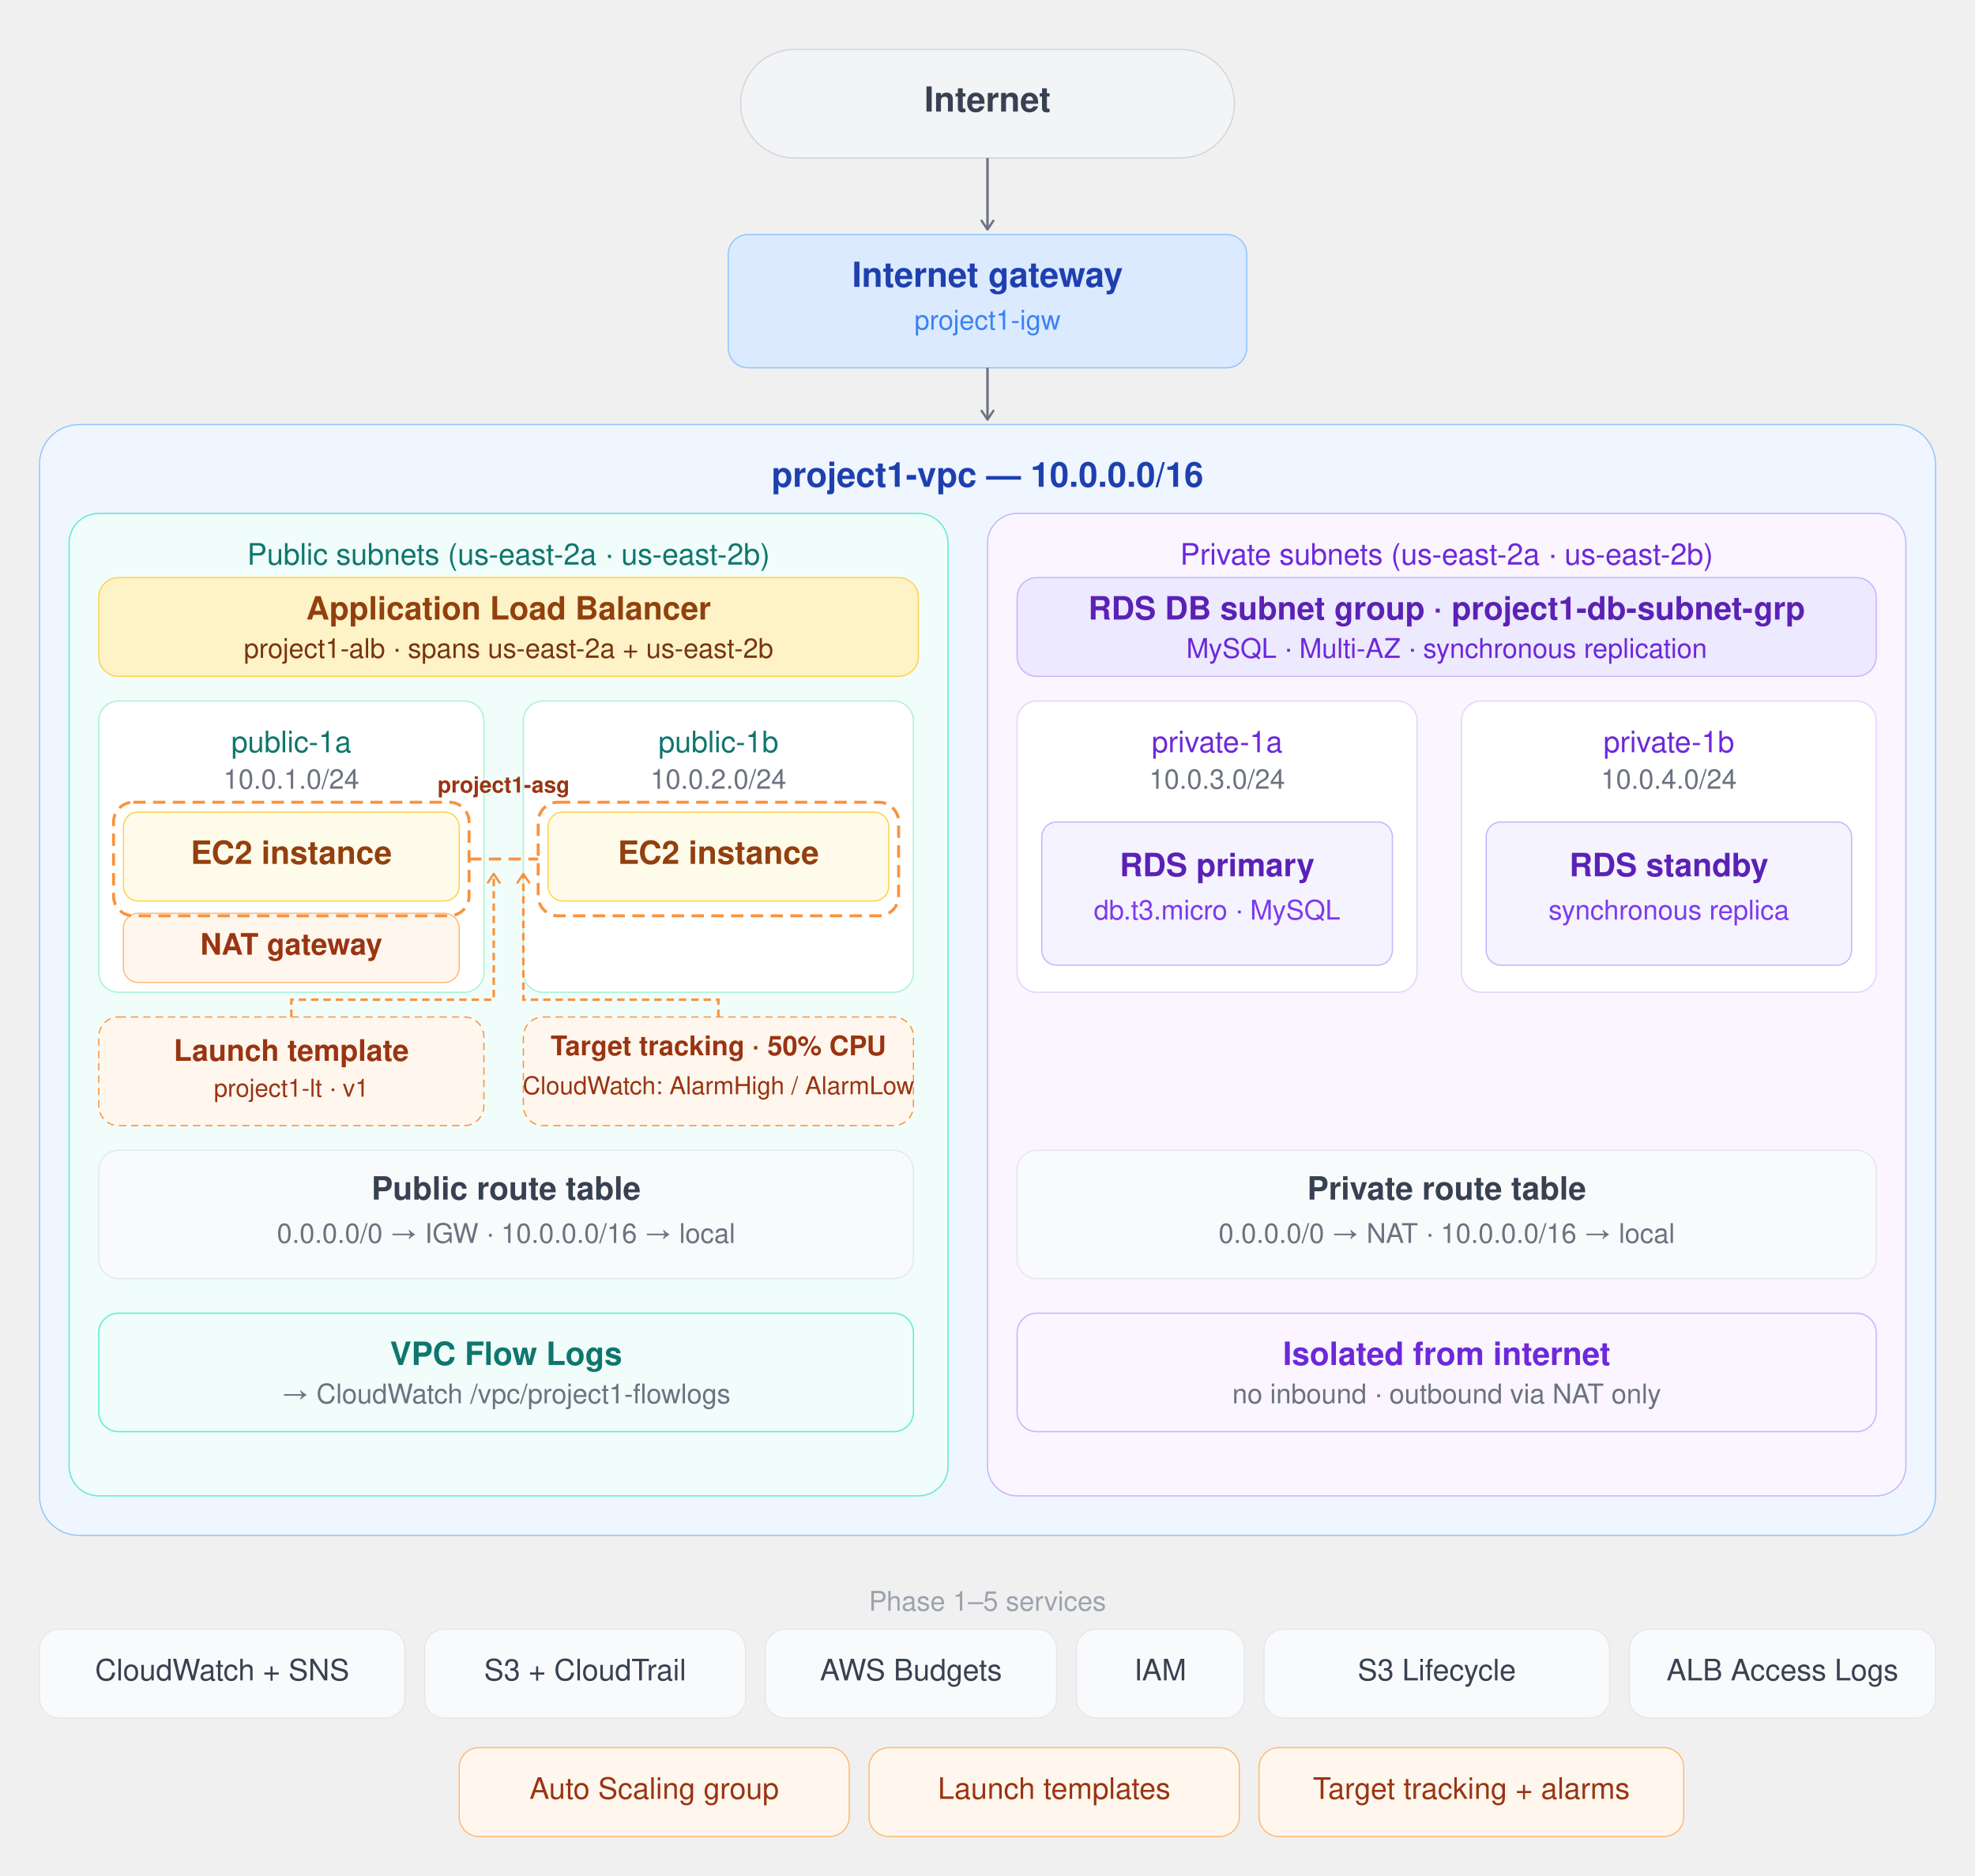
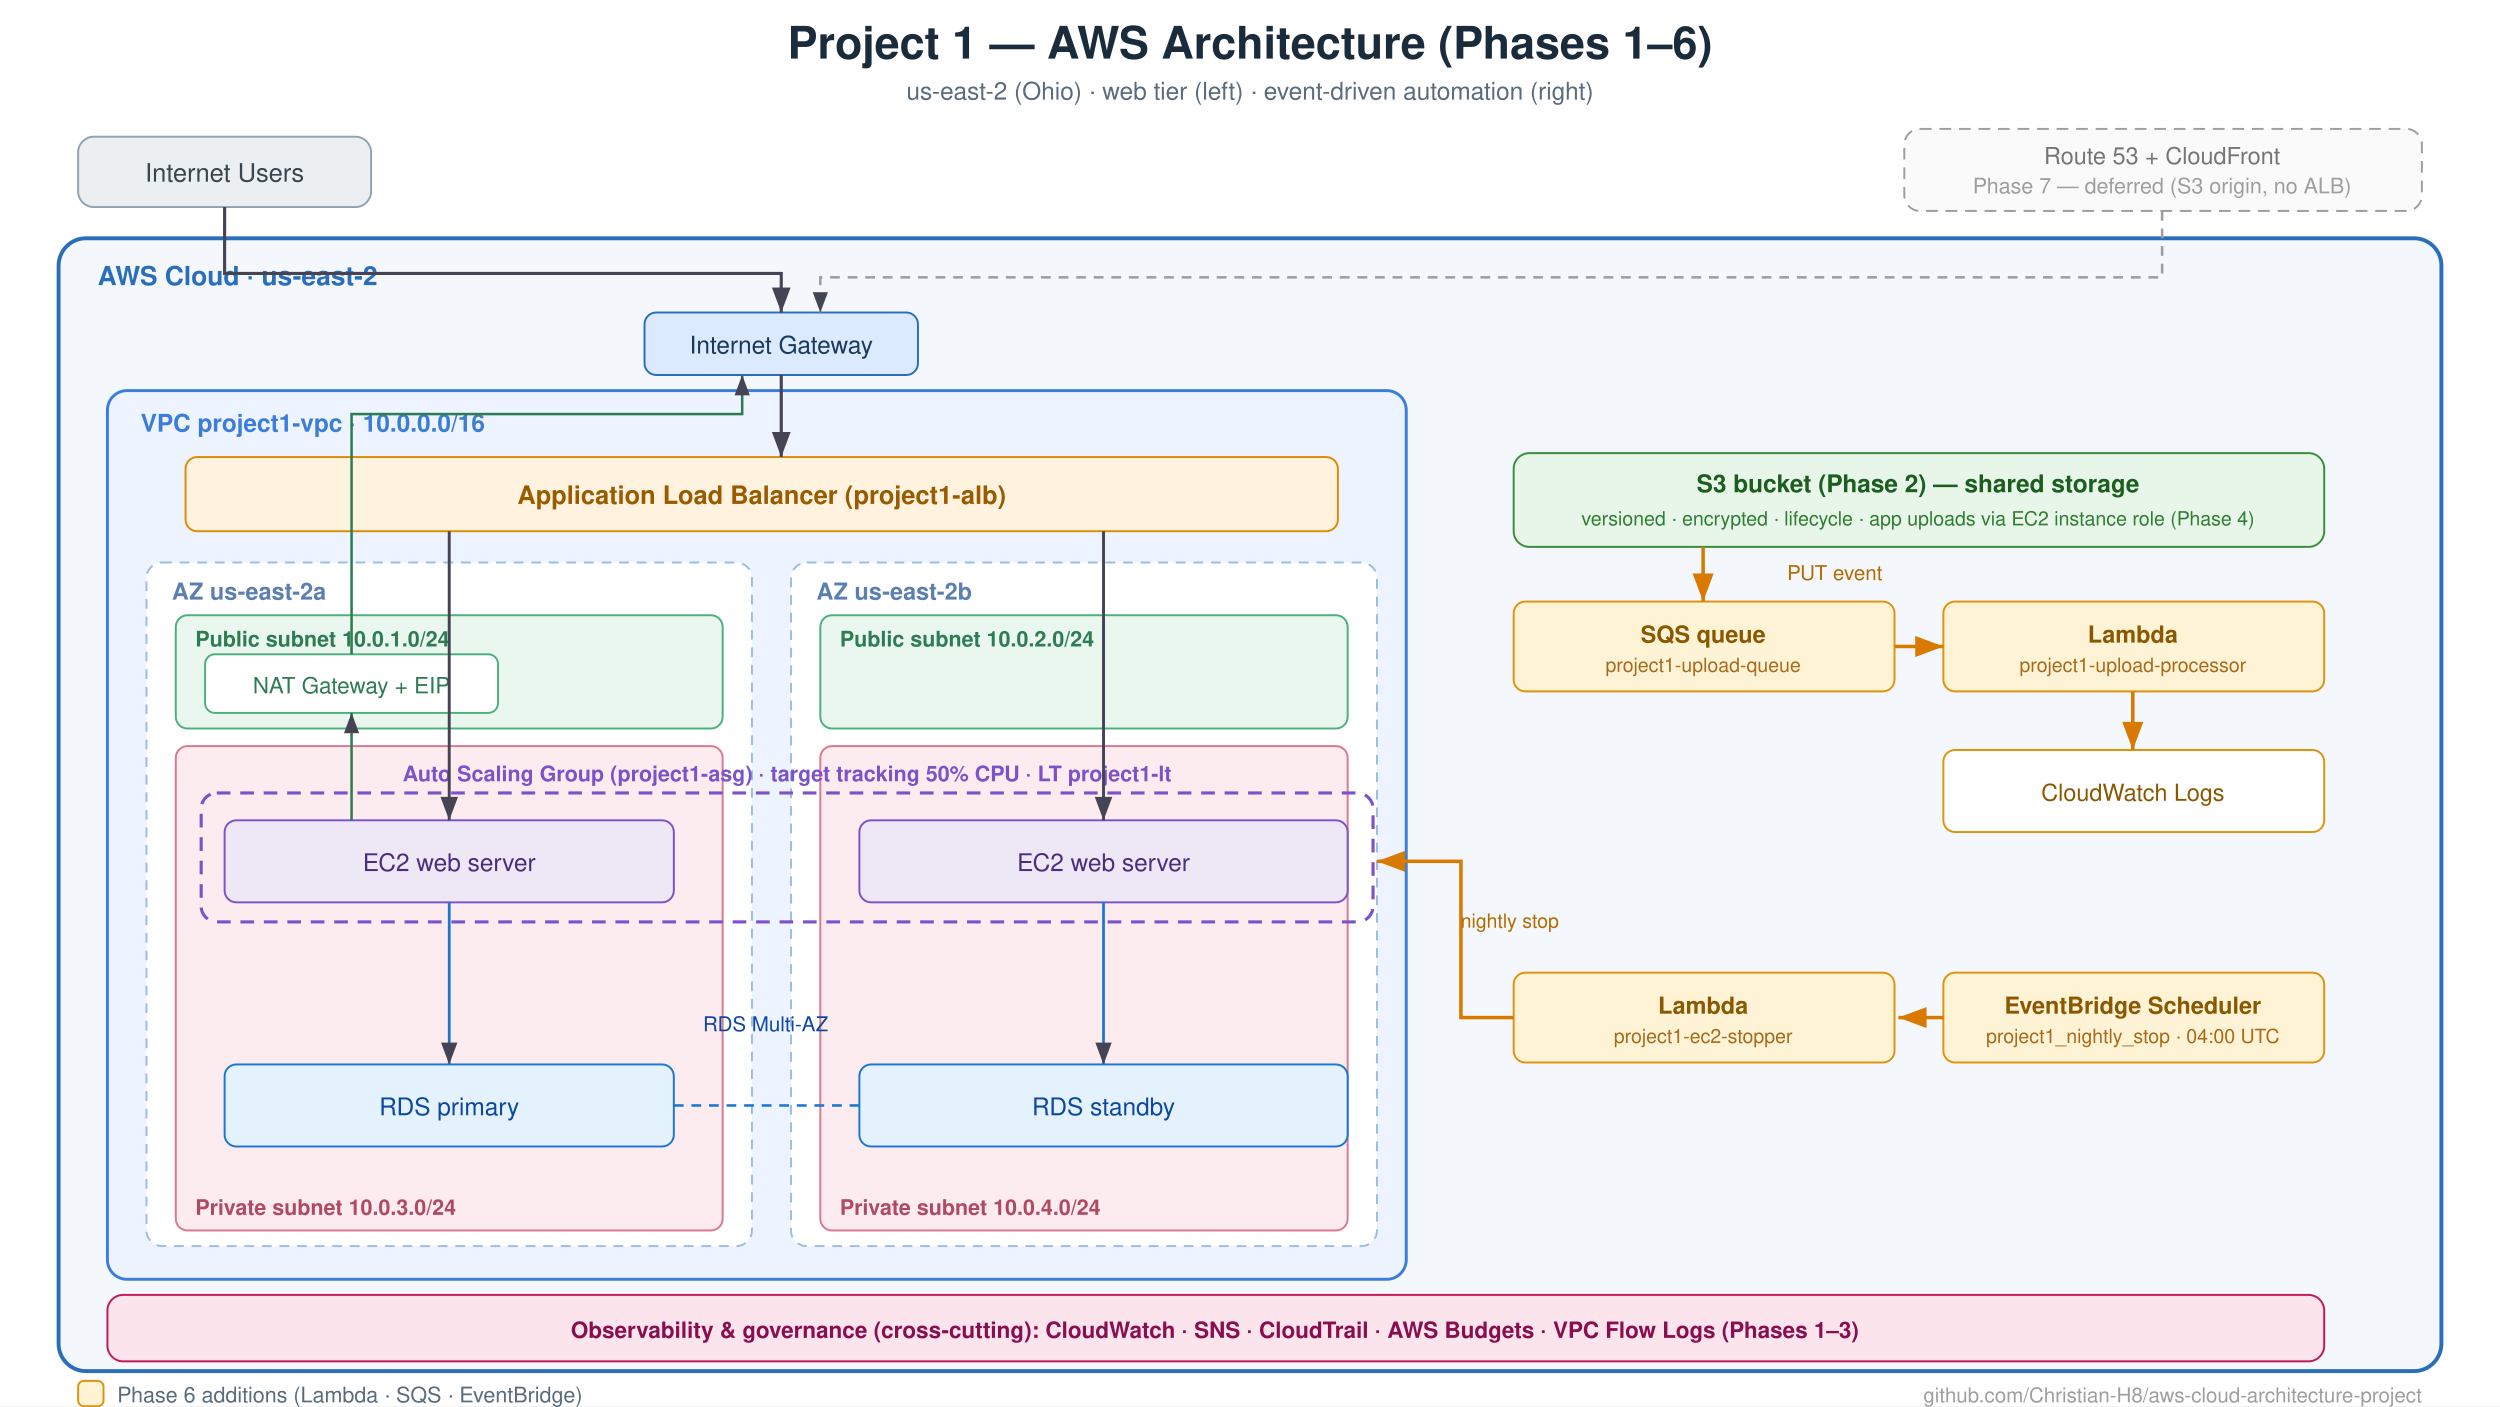
- <svg xmlns="http://www.w3.org/2000/svg" width="800" height="760" viewBox="0 0 800 760" font-family="-apple-system, BlinkMacSystemFont, 'Segoe UI', Helvetica, sans-serif">
+ <svg xmlns="http://www.w3.org/2000/svg" viewBox="0 0 1280 720" font-family="Segoe UI, Helvetica, Arial, sans-serif">
  <defs>
-     <marker id="arrowhead" viewBox="0 0 10 10" refX="8" refY="5" markerWidth="6" markerHeight="6" orient="auto-start-reverse">
-       <path d="M2 1L8 5L2 9" fill="none" stroke="#6B7280" stroke-width="1.5" stroke-linecap="round" stroke-linejoin="round" />
+     <marker id="arrow" markerWidth="10" markerHeight="10" refX="8" refY="3" orient="auto" markerUnits="strokeWidth">
+       <path d="M0,0 L8,3 L0,6 Z" fill="#445" />
    </marker>
-     <marker id="arrowdash" viewBox="0 0 10 10" refX="8" refY="5" markerWidth="6" markerHeight="6" orient="auto-start-reverse">
-       <path d="M2 1L8 5L2 9" fill="none" stroke="#9CA3AF" stroke-width="1.5" stroke-linecap="round" stroke-linejoin="round" />
-     </marker>
-     <marker id="arroworange" viewBox="0 0 10 10" refX="8" refY="5" markerWidth="6" markerHeight="6" orient="auto-start-reverse">
-       <path d="M2 1L8 5L2 9" fill="none" stroke="#FB923C" stroke-width="1.5" stroke-linecap="round" stroke-linejoin="round" />
+     <marker id="arrow6" markerWidth="10" markerHeight="10" refX="8" refY="3" orient="auto" markerUnits="strokeWidth">
+       <path d="M0,0 L8,3 L0,6 Z" fill="#d97a00" />
    </marker>
  </defs>
-   <rect x="300" y="20" width="200" height="44" rx="22" fill="#F3F4F6" stroke="#D1D5DB" stroke-width="0.5" />
-   <text x="400" y="42" text-anchor="middle" font-size="14" font-weight="600" fill="#374151" dominant-baseline="central">Internet</text>
-   <line x1="400" y1="64" x2="400" y2="93" stroke="#6B7280" stroke-width="1" marker-end="url(#arrowhead)" />
-   <rect x="295" y="95" width="210" height="54" rx="8" fill="#DBEAFE" stroke="#93C5FD" stroke-width="0.5" />
-   <text x="400" y="113" text-anchor="middle" font-size="14" font-weight="600" fill="#1E40AF" dominant-baseline="central">Internet gateway</text>
-   <text x="400" y="131" text-anchor="middle" font-size="11" fill="#3B82F6" dominant-baseline="central">project1-igw</text>
-   <line x1="400" y1="149" x2="400" y2="170" stroke="#6B7280" stroke-width="1" marker-end="url(#arrowhead)" />
-   <rect x="16" y="172" width="768" height="450" rx="16" fill="#EFF6FF" stroke="#93C5FD" stroke-width="0.5" />
-   <text x="400" y="194" text-anchor="middle" font-size="14" font-weight="600" fill="#1E40AF" dominant-baseline="central">project1-vpc — 10.0.0.0/16</text>
-   <rect x="28" y="208" width="356" height="398" rx="12" fill="#F0FDFA" stroke="#5EEAD4" stroke-width="0.5" />
-   <text x="206" y="226" text-anchor="middle" font-size="12" fill="#0F766E" dominant-baseline="central">Public subnets (us-east-2a · us-east-2b)</text>
-   <rect x="40" y="234" width="332" height="40" rx="8" fill="#FEF3C7" stroke="#FCD34D" stroke-width="0.5" />
-   <text x="206" y="248" text-anchor="middle" font-size="13" font-weight="600" fill="#92400E" dominant-baseline="central">Application Load Balancer</text>
-   <text x="206" y="264" text-anchor="middle" font-size="11" fill="#78350F" dominant-baseline="central">project1-alb · spans us-east-2a + us-east-2b</text>
-   <rect x="40" y="284" width="156" height="118" rx="8" fill="white" stroke="#A7F3D0" stroke-width="0.5" />
-   <text x="118" y="302" text-anchor="middle" font-size="12" fill="#0F766E" dominant-baseline="central">public-1a</text>
-   <text x="118" y="317" text-anchor="middle" font-size="11" fill="#6B7280" dominant-baseline="central">10.0.1.0/24</text>
-   <rect x="50" y="329" width="136" height="36" rx="6" fill="#FFFBEB" stroke="#FCD34D" stroke-width="0.5" />
-   <text x="118" y="347" text-anchor="middle" font-size="13" font-weight="600" fill="#92400E" dominant-baseline="central">EC2 instance</text>
-   <rect x="50" y="370" width="136" height="28" rx="6" fill="#FFF7ED" stroke="#FDBA74" stroke-width="0.5" />
-   <text x="118" y="384" text-anchor="middle" font-size="12" font-weight="600" fill="#9A3412" dominant-baseline="central">NAT gateway</text>
-   <rect x="212" y="284" width="158" height="118" rx="8" fill="white" stroke="#A7F3D0" stroke-width="0.5" />
-   <text x="291" y="302" text-anchor="middle" font-size="12" fill="#0F766E" dominant-baseline="central">public-1b</text>
-   <text x="291" y="317" text-anchor="middle" font-size="11" fill="#6B7280" dominant-baseline="central">10.0.2.0/24</text>
-   <rect x="222" y="329" width="138" height="36" rx="6" fill="#FFFBEB" stroke="#FCD34D" stroke-width="0.5" />
-   <text x="291" y="347" text-anchor="middle" font-size="13" font-weight="600" fill="#92400E" dominant-baseline="central">EC2 instance</text>
-   <rect x="46" y="325" width="144" height="46" rx="8" fill="none" stroke="#FB923C" stroke-width="1.2" stroke-dasharray="5 3" />
-   <rect x="218" y="325" width="146" height="46" rx="8" fill="none" stroke="#FB923C" stroke-width="1.2" stroke-dasharray="5 3" />
-   <line x1="190" y1="348" x2="218" y2="348" stroke="#FB923C" stroke-width="1.2" stroke-dasharray="5 3" />
-   <text x="204" y="319" text-anchor="middle" font-size="9" font-weight="600" fill="#9A3412" dominant-baseline="central">project1-asg</text>
-   <rect x="40" y="412" width="156" height="44" rx="8" fill="#FFF7ED" stroke="#FB923C" stroke-width="0.5" stroke-dasharray="3 2" />
-   <text x="118" y="427" text-anchor="middle" font-size="12" font-weight="600" fill="#9A3412" dominant-baseline="central">Launch template</text>
-   <text x="118" y="442" text-anchor="middle" font-size="10" fill="#9A3412" dominant-baseline="central">project1-lt · v1</text>
-   <rect x="212" y="412" width="158" height="44" rx="8" fill="#FFF7ED" stroke="#FB923C" stroke-width="0.5" stroke-dasharray="3 2" />
-   <text x="291" y="425" text-anchor="middle" font-size="11" font-weight="600" fill="#9A3412" dominant-baseline="central">Target tracking · 50% CPU</text>
-   <text x="291" y="441" text-anchor="middle" font-size="10" fill="#9A3412" dominant-baseline="central">CloudWatch: AlarmHigh / AlarmLow</text>
-   <path d="M 118 412 L 118 405 L 200 405 L 200 354" fill="none" stroke="#FB923C" stroke-width="1" stroke-dasharray="3 2" marker-end="url(#arroworange)" />
-   <path d="M 291 412 L 291 405 L 212 405 L 212 354" fill="none" stroke="#FB923C" stroke-width="1" stroke-dasharray="3 2" marker-end="url(#arroworange)" />
-   <rect x="40" y="466" width="330" height="52" rx="8" fill="#F9FAFB" stroke="#E5E7EB" stroke-width="0.5" />
-   <text x="205" y="483" text-anchor="middle" font-size="13" font-weight="600" fill="#374151" dominant-baseline="central">Public route table</text>
-   <text x="205" y="501" text-anchor="middle" font-size="11" fill="#6B7280" dominant-baseline="central">0.0.0.0/0 → IGW · 10.0.0.0/16 → local</text>
-   <rect x="40" y="532" width="330" height="48" rx="8" fill="#F0FDFA" stroke="#5EEAD4" stroke-width="0.5" />
-   <text x="205" y="550" text-anchor="middle" font-size="13" font-weight="600" fill="#0F766E" dominant-baseline="central">VPC Flow Logs</text>
-   <text x="205" y="566" text-anchor="middle" font-size="11" fill="#6B7280" dominant-baseline="central">→ CloudWatch /vpc/project1-flowlogs</text>
-   <rect x="400" y="208" width="372" height="398" rx="12" fill="#FAF5FF" stroke="#C4B5FD" stroke-width="0.5" />
-   <text x="586" y="226" text-anchor="middle" font-size="12" fill="#6D28D9" dominant-baseline="central">Private subnets (us-east-2a · us-east-2b)</text>
-   <rect x="412" y="234" width="348" height="40" rx="8" fill="#EDE9FE" stroke="#C4B5FD" stroke-width="0.5" />
-   <text x="586" y="248" text-anchor="middle" font-size="13" font-weight="600" fill="#5B21B6" dominant-baseline="central">RDS DB subnet group · project1-db-subnet-grp</text>
-   <text x="586" y="264" text-anchor="middle" font-size="11" fill="#6D28D9" dominant-baseline="central">MySQL · Multi-AZ · synchronous replication</text>
-   <rect x="412" y="284" width="162" height="118" rx="8" fill="white" stroke="#DDD6FE" stroke-width="0.5" />
-   <text x="493" y="302" text-anchor="middle" font-size="12" fill="#6D28D9" dominant-baseline="central">private-1a</text>
-   <text x="493" y="317" text-anchor="middle" font-size="11" fill="#6B7280" dominant-baseline="central">10.0.3.0/24</text>
-   <rect x="422" y="333" width="142" height="58" rx="6" fill="#F5F3FF" stroke="#C4B5FD" stroke-width="0.5" />
-   <text x="493" y="352" text-anchor="middle" font-size="13" font-weight="600" fill="#5B21B6" dominant-baseline="central">RDS primary</text>
-   <text x="493" y="370" text-anchor="middle" font-size="11" fill="#7C3AED" dominant-baseline="central">db.t3.micro · MySQL</text>
-   <rect x="592" y="284" width="168" height="118" rx="8" fill="white" stroke="#DDD6FE" stroke-width="0.5" />
-   <text x="676" y="302" text-anchor="middle" font-size="12" fill="#6D28D9" dominant-baseline="central">private-1b</text>
-   <text x="676" y="317" text-anchor="middle" font-size="11" fill="#6B7280" dominant-baseline="central">10.0.4.0/24</text>
-   <rect x="602" y="333" width="148" height="58" rx="6" fill="#F5F3FF" stroke="#C4B5FD" stroke-width="0.5" />
-   <text x="676" y="352" text-anchor="middle" font-size="13" font-weight="600" fill="#5B21B6" dominant-baseline="central">RDS standby</text>
-   <text x="676" y="370" text-anchor="middle" font-size="11" fill="#7C3AED" dominant-baseline="central">synchronous replica</text>
-   <rect x="412" y="466" width="348" height="52" rx="8" fill="#F9FAFB" stroke="#E5E7EB" stroke-width="0.5" />
-   <text x="586" y="483" text-anchor="middle" font-size="13" font-weight="600" fill="#374151" dominant-baseline="central">Private route table</text>
-   <text x="586" y="501" text-anchor="middle" font-size="11" fill="#6B7280" dominant-baseline="central">0.0.0.0/0 → NAT · 10.0.0.0/16 → local</text>
-   <rect x="412" y="532" width="348" height="48" rx="8" fill="#FAF5FF" stroke="#C4B5FD" stroke-width="0.5" />
-   <text x="586" y="550" text-anchor="middle" font-size="13" font-weight="600" fill="#6D28D9" dominant-baseline="central">Isolated from internet</text>
-   <text x="586" y="566" text-anchor="middle" font-size="11" fill="#6B7280" dominant-baseline="central">no inbound · outbound via NAT only</text>
-   <text x="400" y="650" text-anchor="middle" font-size="11" fill="#9CA3AF" dominant-baseline="central">Phase 1–5 services</text>
-   <rect x="16" y="660" width="148" height="36" rx="8" fill="#F9FAFB" stroke="#E5E7EB" stroke-width="0.5" />
-   <text x="90" y="678" text-anchor="middle" font-size="12" fill="#374151" dominant-baseline="central">CloudWatch + SNS</text>
-   <rect x="172" y="660" width="130" height="36" rx="8" fill="#F9FAFB" stroke="#E5E7EB" stroke-width="0.5" />
-   <text x="237" y="678" text-anchor="middle" font-size="12" fill="#374151" dominant-baseline="central">S3 + CloudTrail</text>
-   <rect x="310" y="660" width="118" height="36" rx="8" fill="#F9FAFB" stroke="#E5E7EB" stroke-width="0.5" />
-   <text x="369" y="678" text-anchor="middle" font-size="12" fill="#374151" dominant-baseline="central">AWS Budgets</text>
-   <rect x="436" y="660" width="68" height="36" rx="8" fill="#F9FAFB" stroke="#E5E7EB" stroke-width="0.5" />
-   <text x="470" y="678" text-anchor="middle" font-size="12" fill="#374151" dominant-baseline="central">IAM</text>
-   <rect x="512" y="660" width="140" height="36" rx="8" fill="#F9FAFB" stroke="#E5E7EB" stroke-width="0.5" />
-   <text x="582" y="678" text-anchor="middle" font-size="12" fill="#374151" dominant-baseline="central">S3 Lifecycle</text>
-   <rect x="660" y="660" width="124" height="36" rx="8" fill="#F9FAFB" stroke="#E5E7EB" stroke-width="0.5" />
-   <text x="722" y="678" text-anchor="middle" font-size="12" fill="#374151" dominant-baseline="central">ALB Access Logs</text>
-   <rect x="186" y="708" width="158" height="36" rx="8" fill="#FFF7ED" stroke="#FDBA74" stroke-width="0.5" />
-   <text x="265" y="726" text-anchor="middle" font-size="12" fill="#9A3412" dominant-baseline="central">Auto Scaling group</text>
-   <rect x="352" y="708" width="150" height="36" rx="8" fill="#FFF7ED" stroke="#FDBA74" stroke-width="0.5" />
-   <text x="427" y="726" text-anchor="middle" font-size="12" fill="#9A3412" dominant-baseline="central">Launch templates</text>
-   <rect x="510" y="708" width="172" height="36" rx="8" fill="#FFF7ED" stroke="#FDBA74" stroke-width="0.5" />
-   <text x="596" y="726" text-anchor="middle" font-size="12" fill="#9A3412" dominant-baseline="central">Target tracking + alarms</text>
+   <rect x="0" y="0" width="1280" height="720" fill="#ffffff" />
+   <text x="640" y="30" text-anchor="middle" font-size="23" font-weight="700" fill="#1a2b3c">Project 1 — AWS Architecture (Phases 1–6)</text>
+   <text x="640" y="51" text-anchor="middle" font-size="12.5" fill="#5a6b7c">us-east-2 (Ohio) · web tier (left) · event-driven automation (right)</text>
+   <rect x="40" y="70" width="150" height="36" rx="8" fill="#eceff1" stroke="#90a4ae" />
+   <text x="115" y="93" text-anchor="middle" font-size="13" fill="#37474f">Internet Users</text>
+   <rect x="975" y="66" width="265" height="42" rx="8" fill="#fafafa" stroke="#9e9e9e" stroke-dasharray="6 4" />
+   <text x="1107" y="84" text-anchor="middle" font-size="12" fill="#757575">Route 53 + CloudFront</text>
+   <text x="1107" y="99" text-anchor="middle" font-size="11" fill="#9e9e9e">Phase 7 — deferred (S3 origin, no ALB)</text>
+   <rect x="30" y="122" width="1220" height="580" rx="14" fill="#f4f8fd" stroke="#2a6ebb" stroke-width="2" />
+   <text x="50" y="146" font-size="13.5" font-weight="700" fill="#2a6ebb">AWS Cloud · us-east-2</text>
+   <rect x="330" y="160" width="140" height="32" rx="6" fill="#dbeafe" stroke="#2a6ebb" />
+   <text x="400" y="181" text-anchor="middle" font-size="12.5" fill="#1a3a5c">Internet Gateway</text>
+   <rect x="55" y="200" width="665" height="455" rx="10" fill="#eef4ff" stroke="#3b7dd8" stroke-width="1.5" />
+   <text x="72" y="221" font-size="12.5" font-weight="700" fill="#3b7dd8">VPC project1-vpc · 10.0.0.0/16</text>
+   <rect x="95" y="234" width="590" height="38" rx="6" fill="#fff3e0" stroke="#e08a00" />
+   <text x="390" y="258" text-anchor="middle" font-size="13" font-weight="600" fill="#9a5b00">Application Load Balancer (project1-alb)</text>
+   <rect x="75" y="288" width="310" height="350" rx="8" fill="#ffffff" stroke="#9bbce6" stroke-dasharray="5 4" />
+   <text x="88" y="307" font-size="12" font-weight="600" fill="#5a7fb0">AZ us-east-2a</text>
+   <rect x="405" y="288" width="300" height="350" rx="8" fill="#ffffff" stroke="#9bbce6" stroke-dasharray="5 4" />
+   <text x="418" y="307" font-size="12" font-weight="600" fill="#5a7fb0">AZ us-east-2b</text>
+   <rect x="90" y="315" width="280" height="58" rx="6" fill="#e9f7ef" stroke="#4caf7d" />
+   <text x="100" y="331" font-size="11" font-weight="600" fill="#2e7d52">Public subnet 10.0.1.0/24</text>
+   <rect x="105" y="335" width="150" height="30" rx="5" fill="#ffffff" stroke="#4caf7d" />
+   <text x="180" y="355" text-anchor="middle" font-size="11.5" fill="#2e7d52">NAT Gateway + EIP</text>
+   <rect x="420" y="315" width="270" height="58" rx="6" fill="#e9f7ef" stroke="#4caf7d" />
+   <text x="430" y="331" font-size="11" font-weight="600" fill="#2e7d52">Public subnet 10.0.2.0/24</text>
+   <rect x="90" y="382" width="280" height="248" rx="6" fill="#fdecef" stroke="#d9788f" />
+   <text x="100" y="622" font-size="11" font-weight="600" fill="#b04a63">Private subnet 10.0.3.0/24</text>
+   <rect x="420" y="382" width="270" height="248" rx="6" fill="#fdecef" stroke="#d9788f" />
+   <text x="430" y="622" font-size="11" font-weight="600" fill="#b04a63">Private subnet 10.0.4.0/24</text>
+   <rect x="103" y="406" width="600" height="66" rx="8" fill="none" stroke="#7b52c9" stroke-width="1.6" stroke-dasharray="7 5" />
+   <text x="403" y="400" text-anchor="middle" font-size="11" font-weight="600" fill="#7b52c9">Auto Scaling Group (project1-asg) · target tracking 50% CPU · LT project1-lt</text>
+   <rect x="115" y="420" width="230" height="42" rx="6" fill="#ede7f6" stroke="#7b52c9" />
+   <text x="230" y="446" text-anchor="middle" font-size="12.5" fill="#4a2d80">EC2 web server</text>
+   <rect x="440" y="420" width="250" height="42" rx="6" fill="#ede7f6" stroke="#7b52c9" />
+   <text x="565" y="446" text-anchor="middle" font-size="12.5" fill="#4a2d80">EC2 web server</text>
+   <rect x="115" y="545" width="230" height="42" rx="6" fill="#e3f2fd" stroke="#1976d2" />
+   <text x="230" y="571" text-anchor="middle" font-size="12.5" fill="#0d47a1">RDS primary</text>
+   <rect x="440" y="545" width="250" height="42" rx="6" fill="#e3f2fd" stroke="#1976d2" />
+   <text x="565" y="571" text-anchor="middle" font-size="12.5" fill="#0d47a1">RDS standby</text>
+   <text x="392" y="528" text-anchor="middle" font-size="10.5" fill="#0d47a1">RDS Multi-AZ</text>
+   <rect x="775" y="232" width="415" height="48" rx="8" fill="#e8f5e9" stroke="#388e3c" />
+   <text x="982" y="252" text-anchor="middle" font-size="12.5" font-weight="600" fill="#1b5e20">S3 bucket (Phase 2) — shared storage</text>
+   <text x="982" y="269" text-anchor="middle" font-size="10" fill="#2e7d32">versioned · encrypted · lifecycle · app uploads via EC2 instance role (Phase 4)</text>
+   <rect x="775" y="308" width="195" height="46" rx="6" fill="#fff3d6" stroke="#e0920a" />
+   <text x="872" y="329" text-anchor="middle" font-size="12" font-weight="600" fill="#8a5800">SQS queue</text>
+   <text x="872" y="344" text-anchor="middle" font-size="10" fill="#a86a1a">project1-upload-queue</text>
+   <rect x="995" y="308" width="195" height="46" rx="6" fill="#fff3d6" stroke="#e0920a" />
+   <text x="1092" y="329" text-anchor="middle" font-size="12" font-weight="600" fill="#8a5800">Lambda</text>
+   <text x="1092" y="344" text-anchor="middle" font-size="10" fill="#a86a1a">project1-upload-processor</text>
+   <rect x="995" y="384" width="195" height="42" rx="6" fill="#ffffff" stroke="#e0920a" />
+   <text x="1092" y="410" text-anchor="middle" font-size="12" fill="#8a5800">CloudWatch Logs</text>
+   <rect x="775" y="498" width="195" height="46" rx="6" fill="#fff3d6" stroke="#e0920a" />
+   <text x="872" y="519" text-anchor="middle" font-size="12" font-weight="600" fill="#8a5800">Lambda</text>
+   <text x="872" y="534" text-anchor="middle" font-size="10" fill="#a86a1a">project1-ec2-stopper</text>
+   <rect x="995" y="498" width="195" height="46" rx="6" fill="#fff3d6" stroke="#e0920a" />
+   <text x="1092" y="519" text-anchor="middle" font-size="12" font-weight="600" fill="#8a5800">EventBridge Scheduler</text>
+   <text x="1092" y="534" text-anchor="middle" font-size="10" fill="#a86a1a">project1_nightly_stop · 04:00 UTC</text>
+   <rect x="55" y="663" width="1135" height="34" rx="8" fill="#fce4ec" stroke="#c2185b" />
+   <text x="622" y="685" text-anchor="middle" font-size="11.5" font-weight="600" fill="#880e4f">Observability &amp; governance (cross-cutting): CloudWatch · SNS · CloudTrail · AWS Budgets · VPC Flow Logs (Phases 1–3)</text>
+   <path d="M115,106 L115,140 L400,140 L400,160" fill="none" stroke="#445" stroke-width="1.6" marker-end="url(#arrow)" />
+   <path d="M1107,108 L1107,142 L420,142 L420,160" fill="none" stroke="#9e9e9e" stroke-width="1.3" stroke-dasharray="5 4" marker-end="url(#arrow)" />
+   <path d="M400,192 L400,234" fill="none" stroke="#445" stroke-width="1.6" marker-end="url(#arrow)" />
+   <path d="M230,272 L230,420" fill="none" stroke="#445" stroke-width="1.5" marker-end="url(#arrow)" />
+   <path d="M565,272 L565,420" fill="none" stroke="#445" stroke-width="1.5" marker-end="url(#arrow)" />
+   <path d="M230,462 L230,545" fill="none" stroke="#1976d2" stroke-width="1.4" marker-end="url(#arrow)" />
+   <path d="M565,462 L565,545" fill="none" stroke="#1976d2" stroke-width="1.4" marker-end="url(#arrow)" />
+   <path d="M345,566 L440,566" fill="none" stroke="#1976d2" stroke-width="1.3" stroke-dasharray="5 4" />
+   <path d="M180,420 L180,365" fill="none" stroke="#2e7d52" stroke-width="1.3" marker-end="url(#arrow)" />
+   <path d="M180,335 L180,212 L380,212 L380,192" fill="none" stroke="#2e7d52" stroke-width="1.3" marker-end="url(#arrow)" />
+   <path d="M872,280 L872,308" fill="none" stroke="#d97a00" stroke-width="1.8" marker-end="url(#arrow6)" />
+   <text x="915" y="297" font-size="10.5" fill="#b36b00">PUT event</text>
+   <path d="M970,331 L995,331" fill="none" stroke="#d97a00" stroke-width="1.8" marker-end="url(#arrow6)" />
+   <path d="M1092,354 L1092,384" fill="none" stroke="#d97a00" stroke-width="1.8" marker-end="url(#arrow6)" />
+   <path d="M995,521 L972,521" fill="none" stroke="#d97a00" stroke-width="1.8" marker-end="url(#arrow6)" />
+   <path d="M775,521 L748,521 L748,441 L705,441" fill="none" stroke="#d97a00" stroke-width="1.8" marker-end="url(#arrow6)" />
+   <text x="773" y="475" text-anchor="middle" font-size="10" fill="#b36b00">nightly stop</text>
+   <rect x="40" y="707" width="13" height="13" rx="3" fill="#fff3d6" stroke="#e0920a" />
+   <text x="60" y="718" font-size="11" fill="#5a6b7c">Phase 6 additions (Lambda · SQS · EventBridge)</text>
+   <text x="1240" y="718" text-anchor="end" font-size="10.5" fill="#9e9e9e">github.com/Christian-H8/aws-cloud-architecture-project</text>
</svg>
